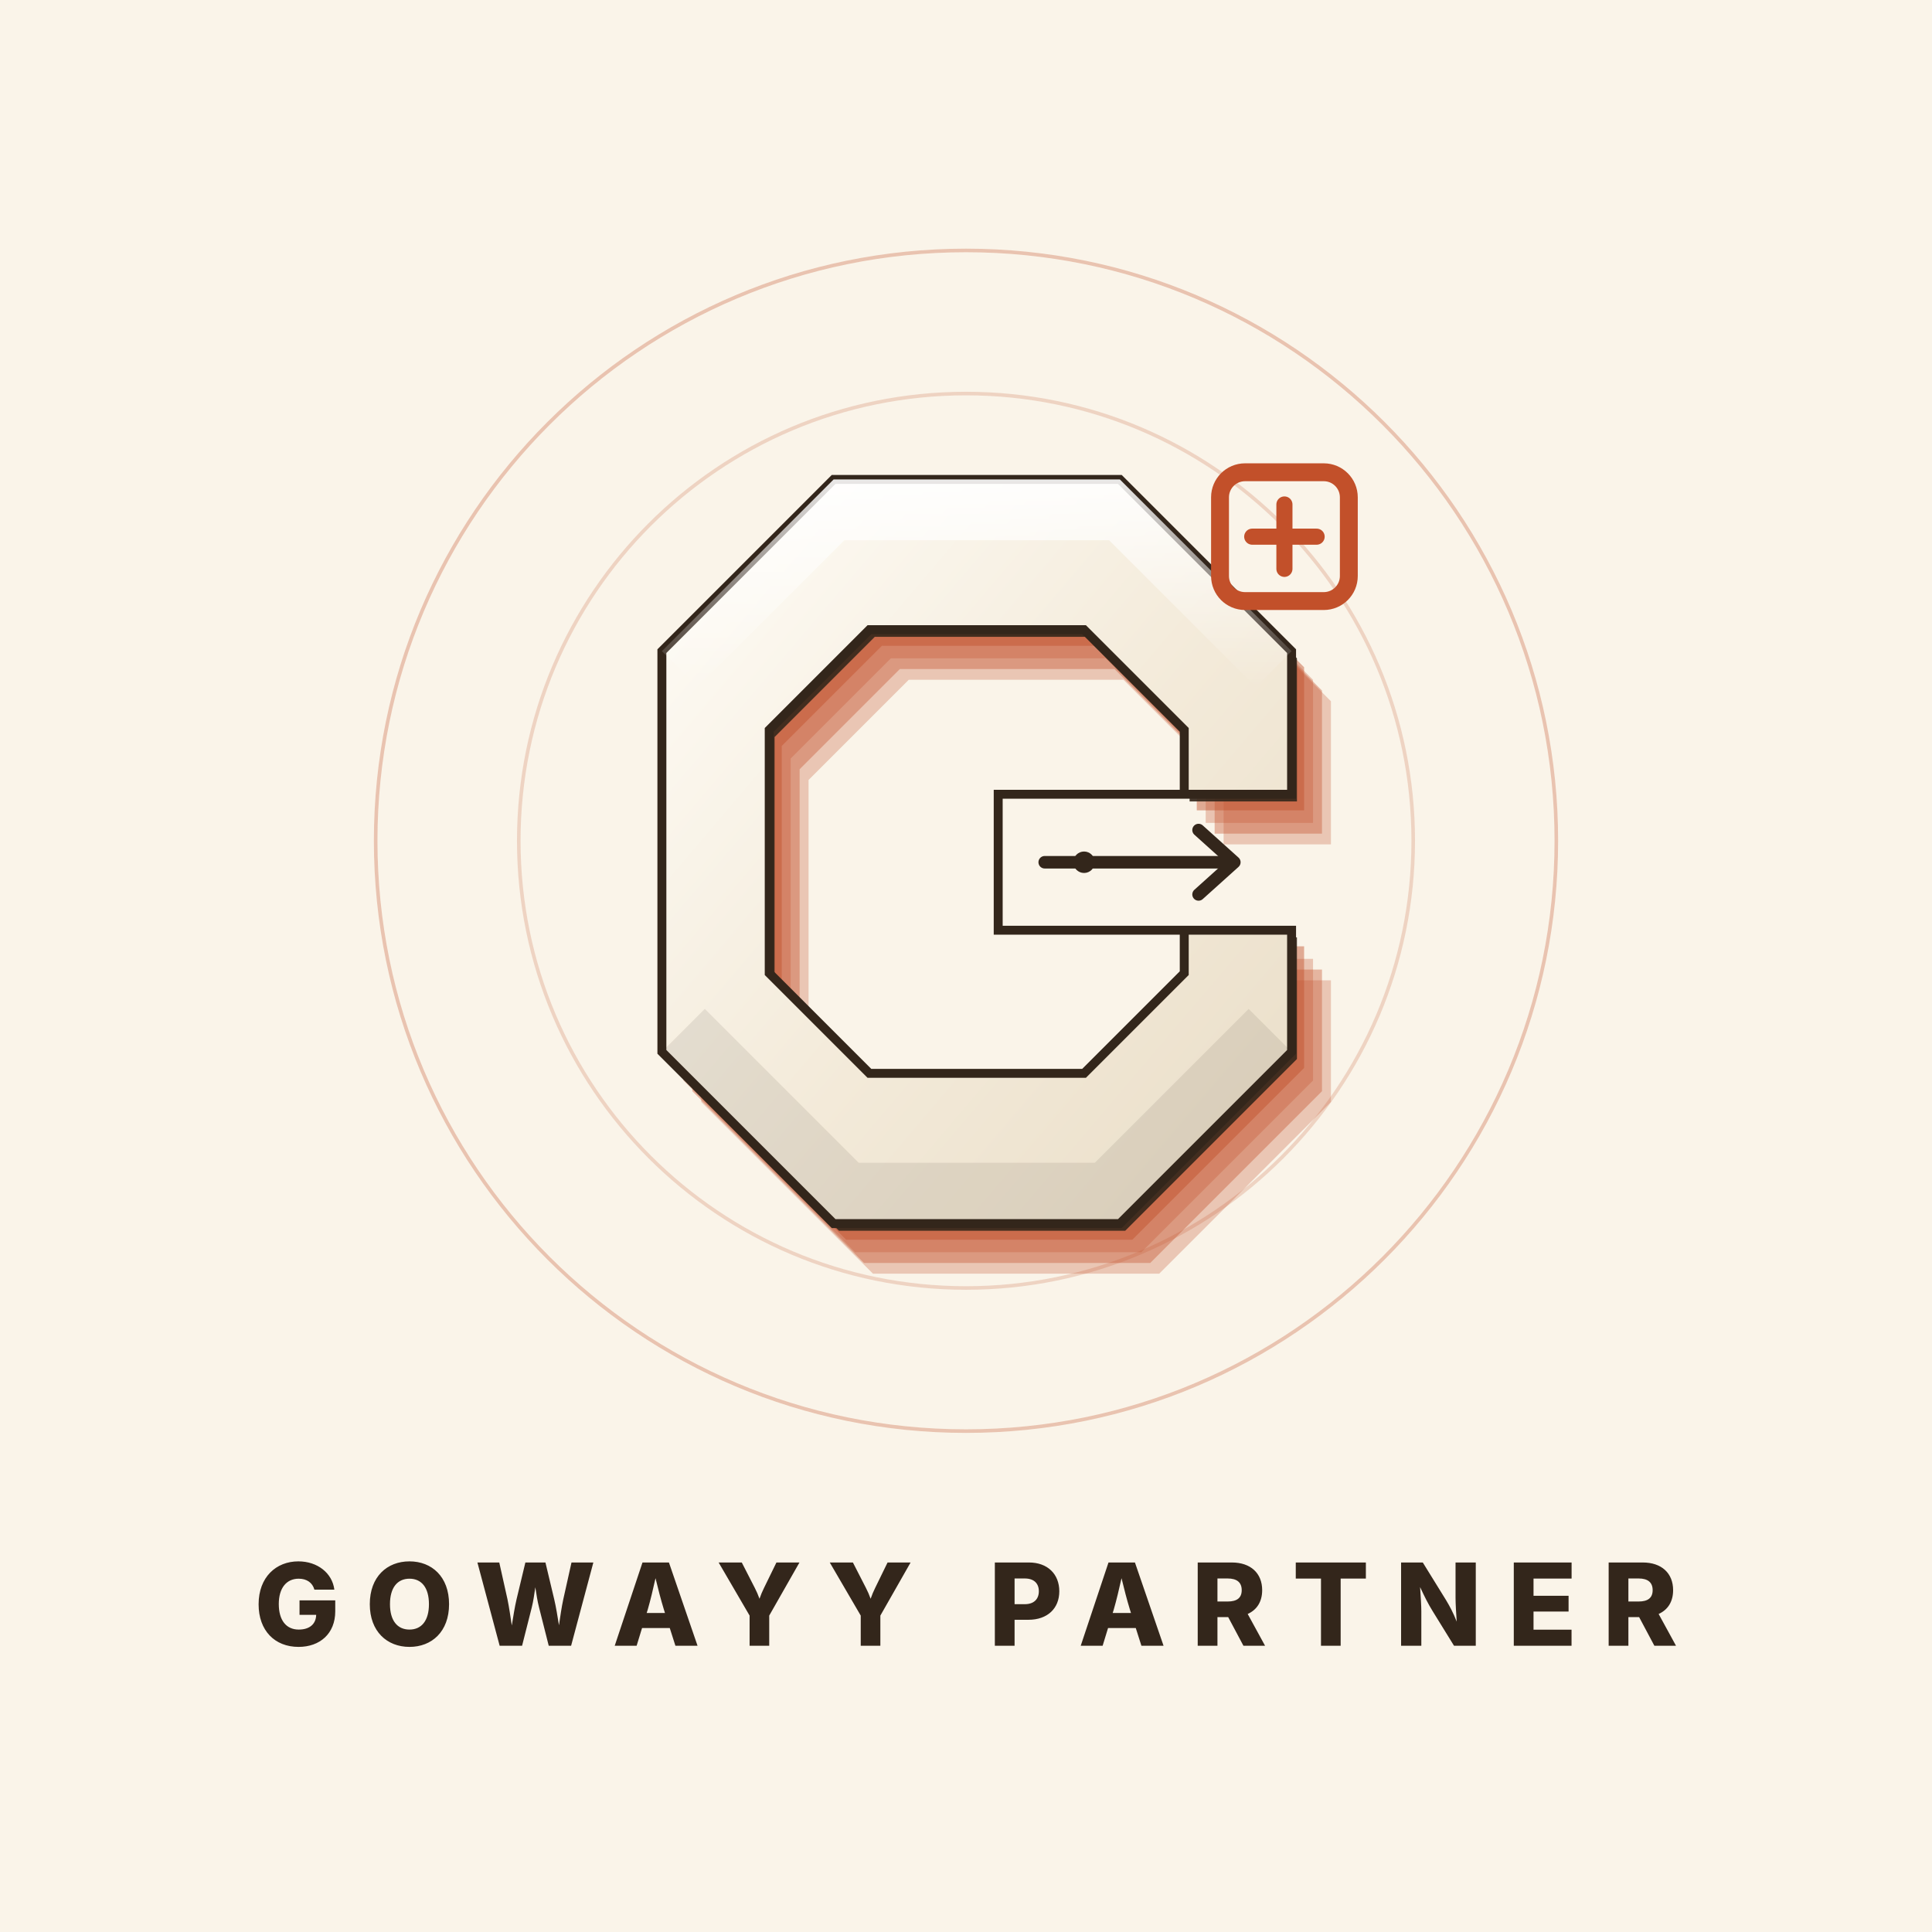
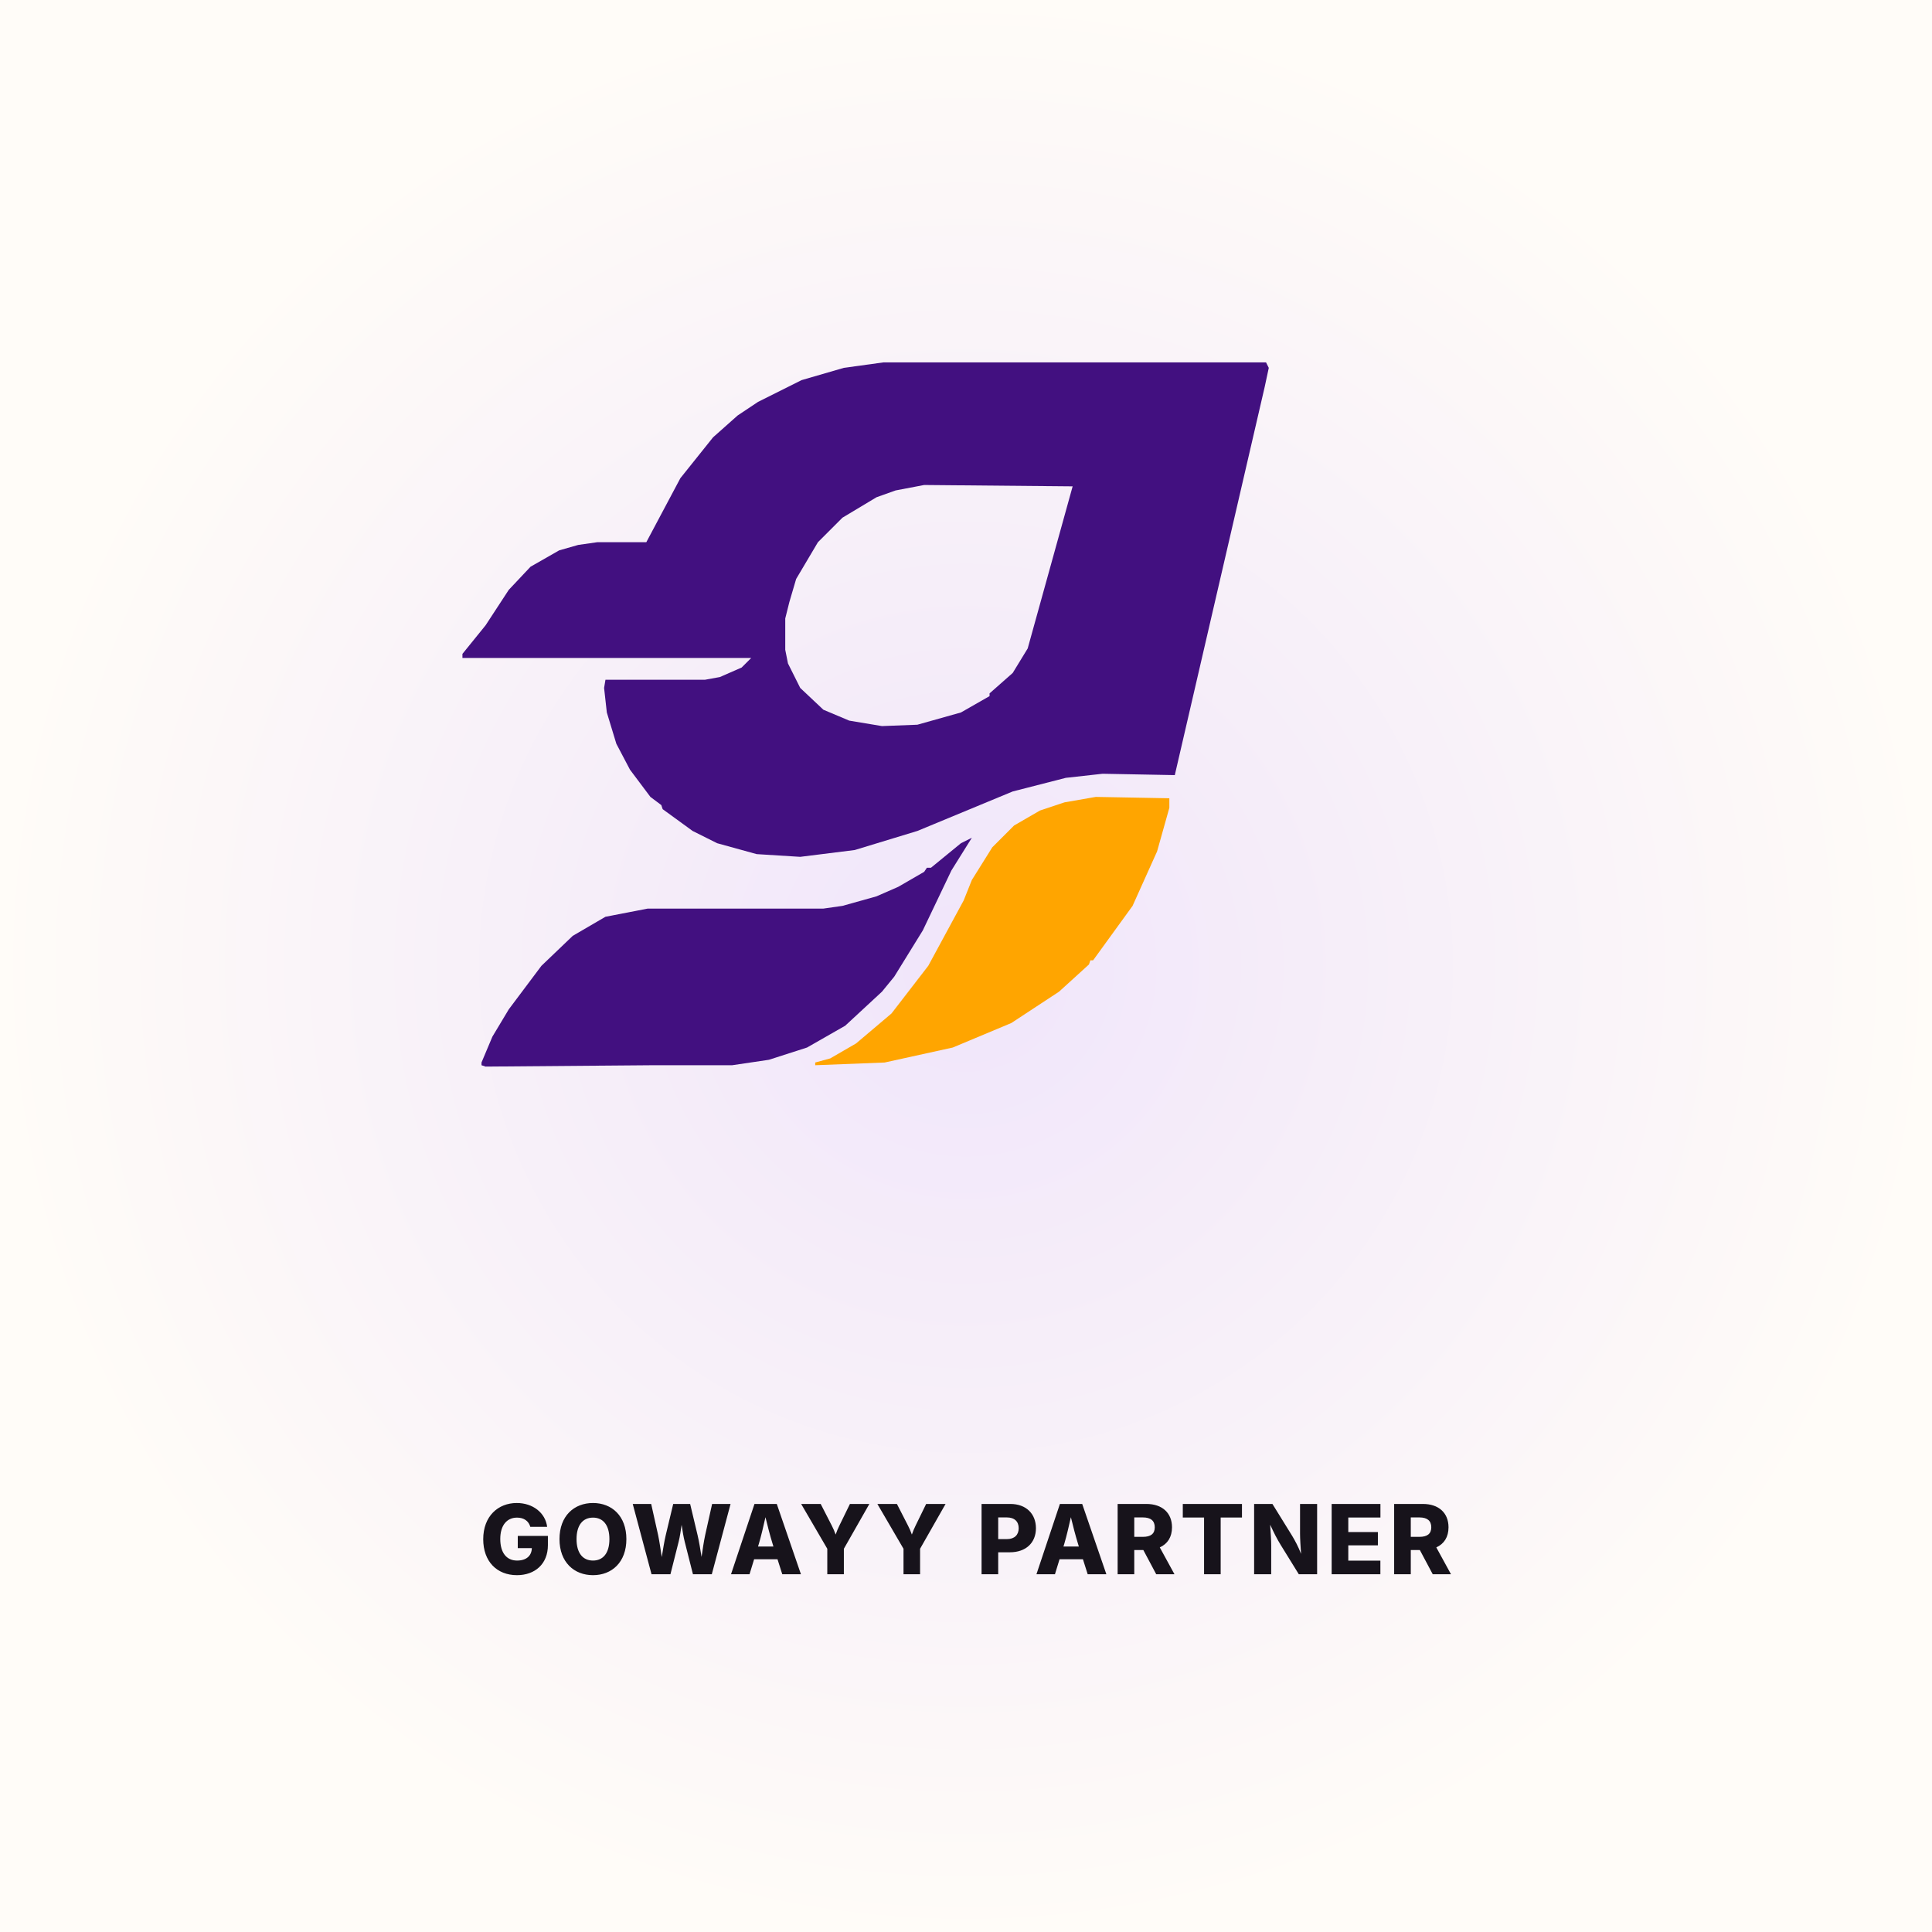
<svg xmlns="http://www.w3.org/2000/svg" viewBox="0 0 1080 1080" role="img" aria-label="GOWAYY PARTNER splash">
-   <rect width="1080" height="1080" fill="#FAF4E9" />
-   <circle cx="540" cy="470" r="330" fill="none" stroke="#C2502A" stroke-opacity="0.30" stroke-width="2" />
-   <circle cx="540" cy="470" r="250" fill="none" stroke="#C2502A" stroke-opacity="0.20" stroke-width="2" />
-   <g transform="translate(290 220) scale(1.0)">
-     <defs>
-       <linearGradient id="face" x1="0" y1="0" x2="1" y2="1">
-         <stop offset="0" stop-color="#FFFDF8" />
-         <stop offset="0.55" stop-color="#F3EAD9" />
-         <stop offset="1" stop-color="#E9DDC7" />
-       </linearGradient>
-       <linearGradient id="bevel" x1="0" y1="0" x2="0" y2="1">
-         <stop offset="0" stop-color="#FFFFFF" stop-opacity="0.9" />
-         <stop offset="1" stop-color="#FFFFFF" stop-opacity="0" />
-       </linearGradient>
-       <clipPath id="gclip">
-         <path fill-rule="evenodd" d="M176 48 H336 L432 144 V224 H268 V300 H432 V368 L336 464 H176 L80 368 V144 Z M196 132 H316 L372 188 V224 H268 V300 H372 V324 L316 380 H196 L140 324 V188 Z" />
-       </clipPath>
-     </defs>
-     <g>
-       <path fill="#C2502A" fill-rule="evenodd" transform="translate(22 28)" opacity="0.28" d="M176 48 H336 L432 144 V224 H268 V300 H432 V368 L336 464 H176 L80 368 V144 Z M196 132 H316 L372 188 V224 H268 V300 H372 V324 L316 380 H196 L140 324 V188 Z" />
-       <path fill="#C2502A" fill-rule="evenodd" transform="translate(17 22)" opacity="0.38" d="M176 48 H336 L432 144 V224 H268 V300 H432 V368 L336 464 H176 L80 368 V144 Z M196 132 H316 L372 188 V224 H268 V300 H372 V324 L316 380 H196 L140 324 V188 Z" />
-       <path fill="#C2502A" fill-rule="evenodd" transform="translate(12 16)" opacity="0.30" d="M176 48 H336 L432 144 V224 H268 V300 H432 V368 L336 464 H176 L80 368 V144 Z M196 132 H316 L372 188 V224 H268 V300 H372 V324 L316 380 H196 L140 324 V188 Z" />
-       <path fill="#C2502A" fill-rule="evenodd" transform="translate(7 9)" opacity="0.45" d="M176 48 H336 L432 144 V224 H268 V300 H432 V368 L336 464 H176 L80 368 V144 Z M196 132 H316 L372 188 V224 H268 V300 H372 V324 L316 380 H196 L140 324 V188 Z" />
-       <path fill="#33261B" fill-rule="evenodd" transform="translate(3 4)" opacity="0.9" d="M176 48 H336 L432 144 V224 H268 V300 H432 V368 L336 464 H176 L80 368 V144 Z M196 132 H316 L372 188 V224 H268 V300 H372 V324 L316 380 H196 L140 324 V188 Z" />
-     </g>
-     <path fill="url(#face)" fill-rule="evenodd" stroke="#33261B" stroke-width="5" d="M176 48 H336 L432 144 V224 H268 V300 H432 V368 L336 464 H176 L80 368 V144 Z M196 132 H316 L372 188 V224 H268 V300 H372 V324 L316 380 H196 L140 324 V188 Z" />
-     <g clip-path="url(#gclip)">
-       <path fill="url(#bevel)" d="M80 144 L176 48 L336 48 L432 144 L412 164 L330 82 L182 82 L100 164 Z" />
-       <path fill="#33261B" opacity="0.10" d="M432 368 L336 464 L176 464 L80 368 L104 344 L190 430 L322 430 L408 344 Z" />
-       <path fill="#C2502A" d="M268 224 H432 V300 H268 Z" />
-       <path fill="#C2502A" d="M268 224 H432 V240 H268 Z" />
-       <path fill="#C2502A" d="M268 288 H432 V300 H268 Z" />
-     </g>
-     <g fill="none" stroke="#33261B" stroke-width="7" stroke-linecap="round" stroke-linejoin="round">
-       <path d="M294 262 H398" />
-       <path d="M380 244 L400 262 L380 280" />
-     </g>
-     <circle cx="316" cy="262" r="6" fill="#33261B" />
-     <g>
-       <rect x="392" y="44" width="72" height="72" rx="14" fill="none" stroke="#C2502A" stroke-width="10" />
-       <path d="M410 80 H446 M428 62 V98" stroke="#C2502A" stroke-width="9" stroke-linecap="round" />
+   <defs>
+     <radialGradient id="wash">
+       <stop stop-color="#F0E5FA" />
+       <stop offset="1" stop-color="#FFFCF8" />
+     </radialGradient>
+   </defs>
+   <rect width="1080" height="1080" fill="url(#wash)" />
+   <g transform="translate(250 170) scale(.94)">
+     <g transform="translate(5 29) scale(.81)">
+       <path fill="#421080" fill-rule="evenodd" d="M144,523 L22,524 L19,523 L19,521 L27,502 L39,482 L63,450 L86,428 L110,414 L141,408 L270,408 L284,406 L309,399 L325,392 L344,381 L346,378 L349,378 L371,360 L379,356 L364,380 L343,424 L322,458 L313,469 L286,494 L258,510 L230,519 L203,523Z M595,7 L597,11 L594,25 L528,310 L475,309 L448,312 L409,322 L339,351 L293,365 L253,370 L221,368 L192,360 L174,351 L152,335 L151,332 L143,326 L128,306 L118,287 L111,264 L109,246 L110,240 L183,240 L194,238 L210,231 L217,224 L5,224 L5,221 L22,200 L39,174 L55,157 L76,145 L90,141 L104,139 L140,139 L165,92 L189,62 L207,46 L222,36 L254,20 L285,11 L314,7Z M245,183 L242,195 L242,218 L244,228 L253,246 L270,262 L289,270 L313,274 L339,273 L371,264 L392,252 L392,250 L409,235 L420,217 L453,98 L344,97 L323,101 L309,106 L284,121 L266,139 L250,166Z" />
+       <path fill="#FFA500" fill-rule="evenodd" d="M373,402 L379,387 L394,363 L410,347 L429,336 L447,330 L470,326 L524,327 L524,334 L515,366 L497,406 L468,446 L466,446 L465,449 L443,469 L408,492 L365,510 L315,521 L264,523 L264,521 L275,518 L294,507 L320,485 L347,450Z" />
    </g>
  </g>
-   <text x="540" y="920" text-anchor="middle" font-family="'GOWAYY Display','Manrope','Inter','Segoe UI',system-ui,sans-serif" font-size="64" font-weight="800" letter-spacing="14" fill="#33261B">GOWAYY PARTNER</text>
+   <text x="540" y="880" text-anchor="middle" font-family="'Manrope','Inter','Segoe UI',system-ui,sans-serif" font-size="54" font-weight="800" letter-spacing="2" fill="#17131B">GOWAYY PARTNER</text>
</svg>
